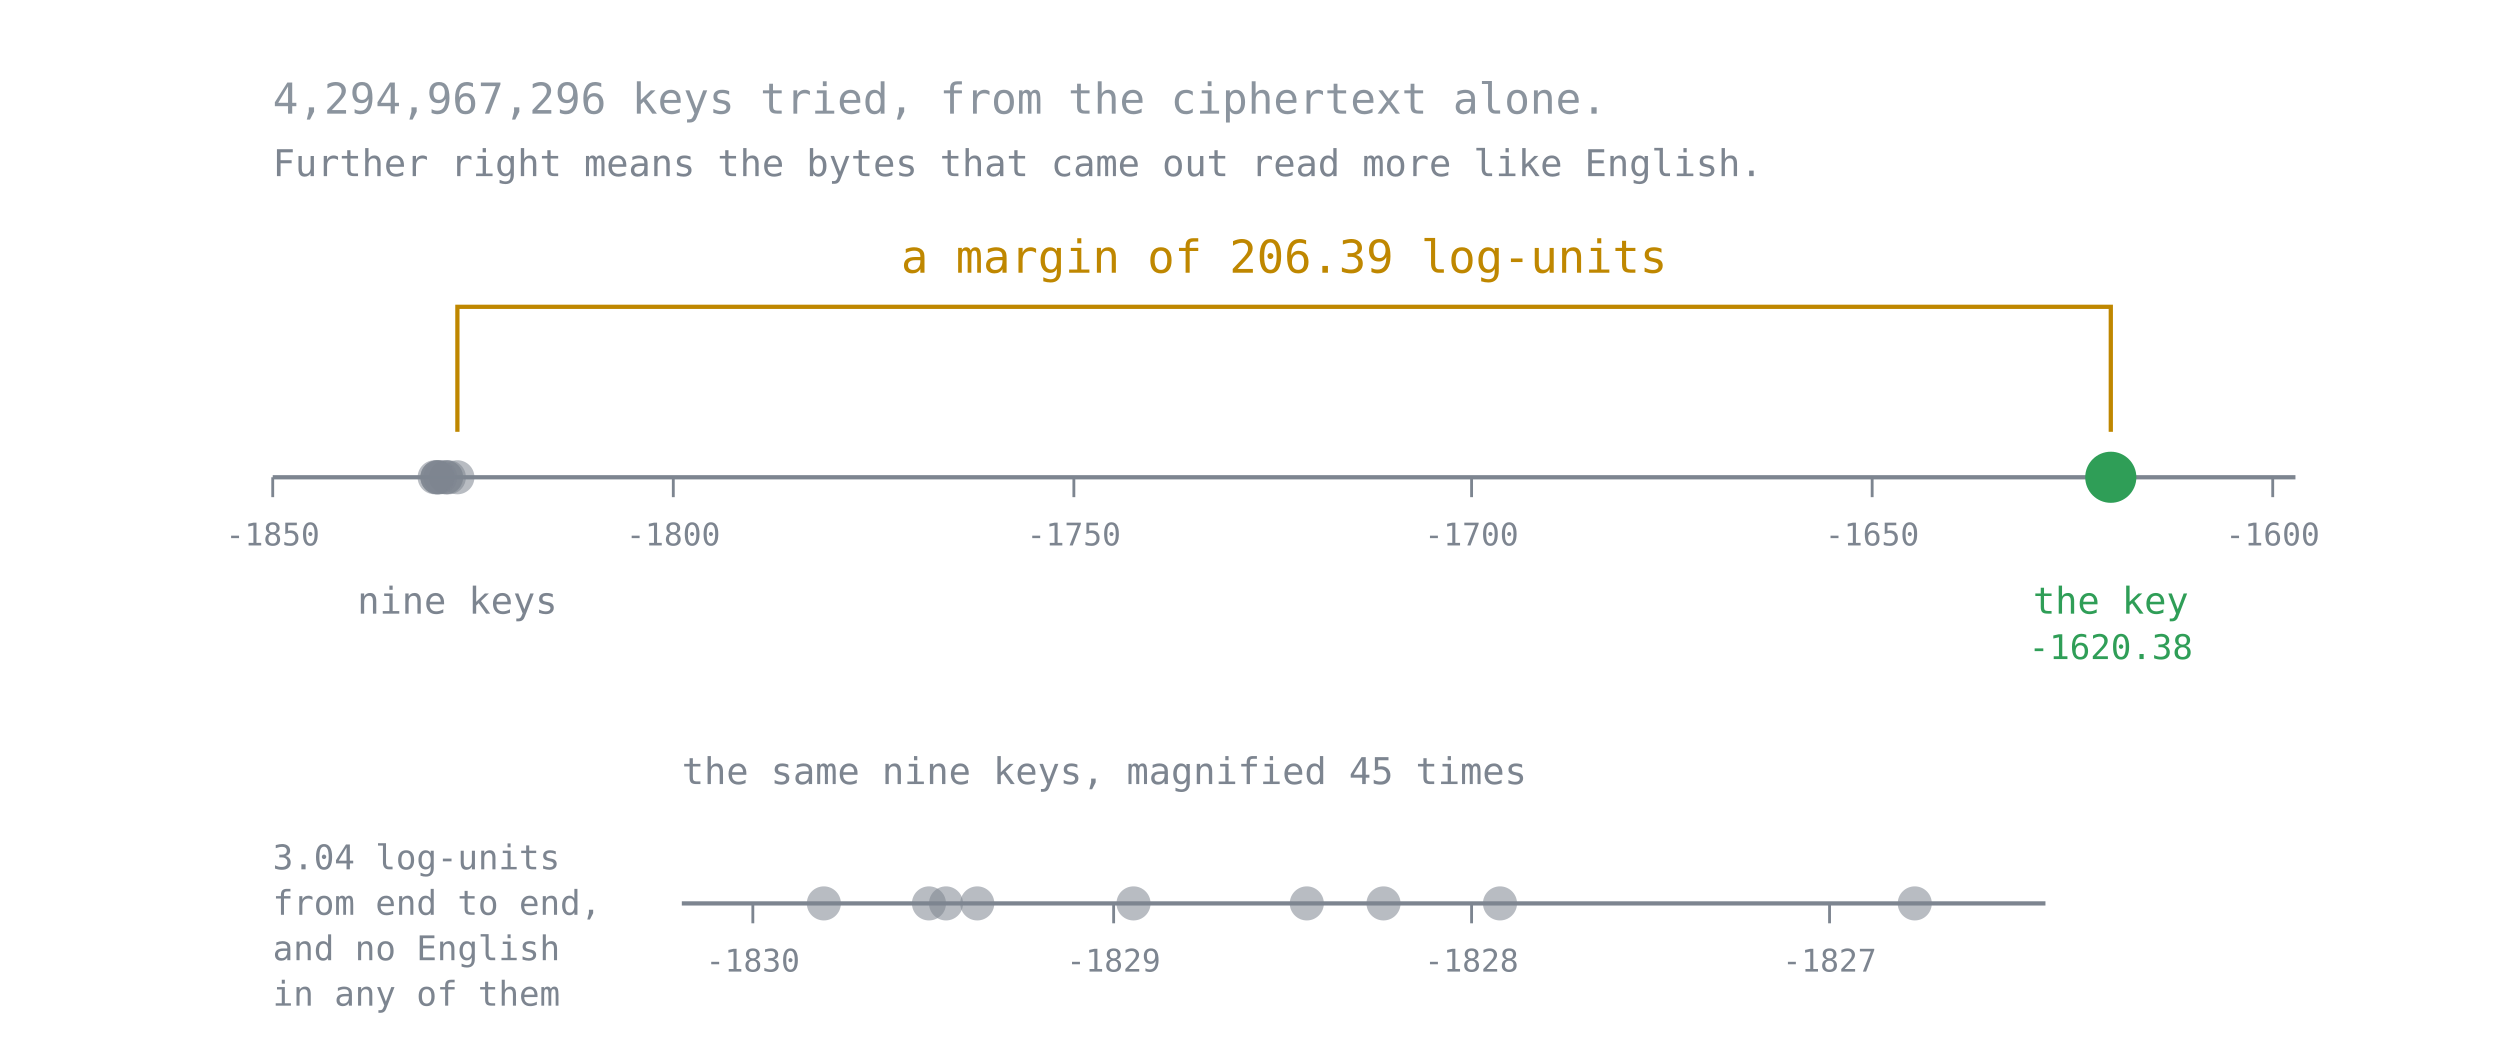
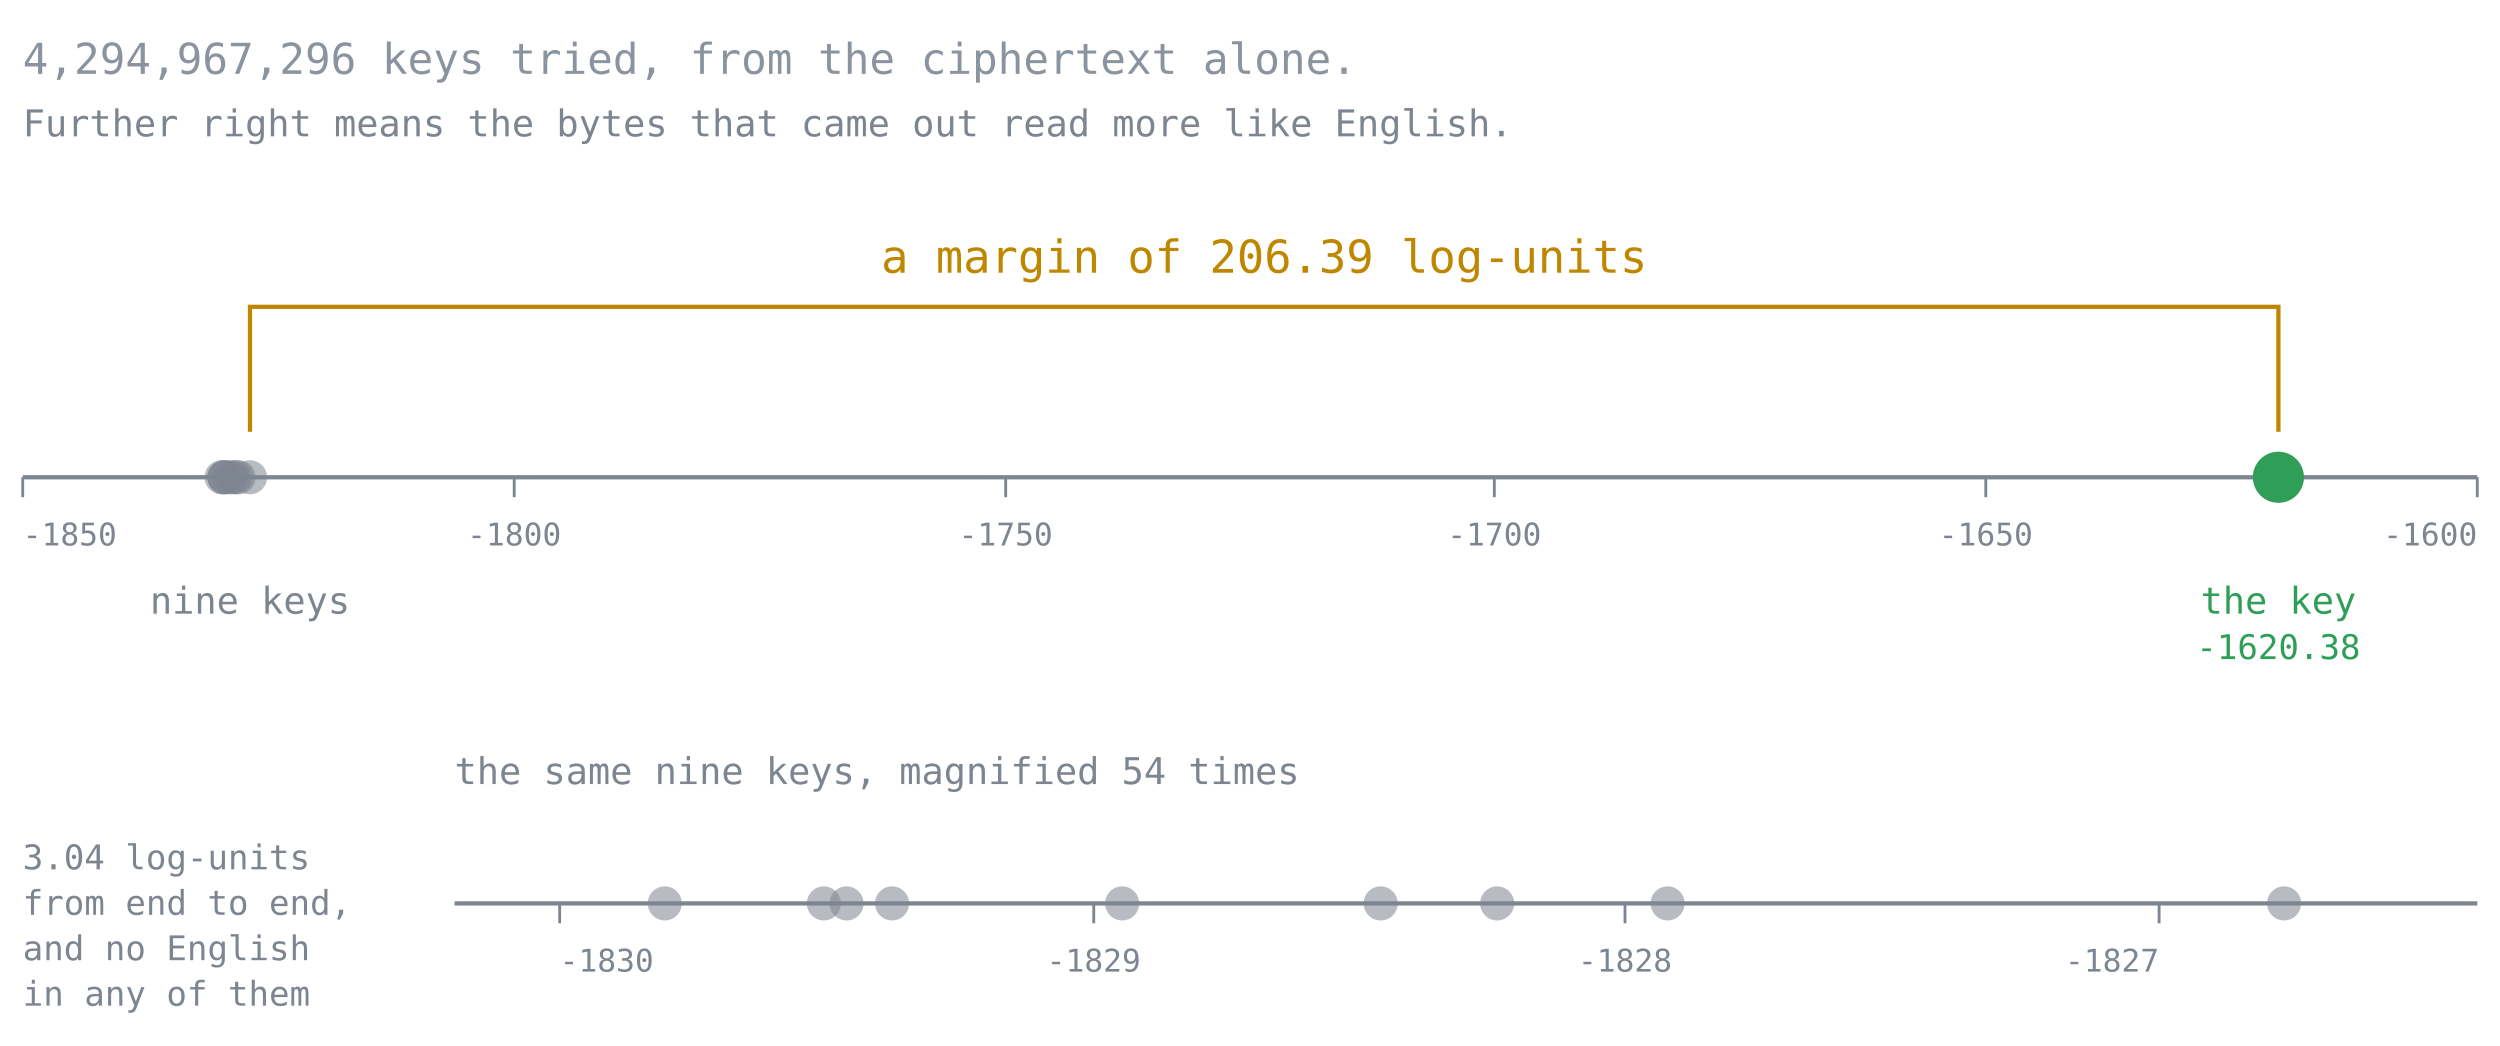
- <svg xmlns="http://www.w3.org/2000/svg" viewBox="0 0 880 372" width="880" height="372" font-family="ui-monospace, SFMono-Regular, Menlo, Consolas, monospace" role="img" aria-labelledby="gap-title gap-desc">
-   <text x="96" y="40" font-size="15" fill="#8b949e">4,294,967,296 keys tried, from the ciphertext alone.</text>
-   <text x="96" y="62" font-size="13" fill="#7d8590">Further right means the bytes that came out read more like English.</text>
-   <path d="M 161 152 L 161 108 L 743 108 L 743 152" fill="none" stroke="#bf8700" stroke-width="1.5" />
-   <text x="452" y="96" font-size="16" fill="#bf8700" text-anchor="middle">a margin of 206.39 log-units</text>
-   <line x1="96" y1="168" x2="808" y2="168" stroke="#7d8590" stroke-width="1.5" />
-   <line x1="96" y1="168" x2="96" y2="175" stroke="#7d8590" stroke-width="1" />
-   <text x="96" y="192" font-size="11" fill="#7d8590" text-anchor="middle">-1850</text>
-   <line x1="237" y1="168" x2="237" y2="175" stroke="#7d8590" stroke-width="1" />
-   <text x="237" y="192" font-size="11" fill="#7d8590" text-anchor="middle">-1800</text>
-   <line x1="378" y1="168" x2="378" y2="175" stroke="#7d8590" stroke-width="1" />
-   <text x="378" y="192" font-size="11" fill="#7d8590" text-anchor="middle">-1750</text>
-   <line x1="518" y1="168" x2="518" y2="175" stroke="#7d8590" stroke-width="1" />
-   <text x="518" y="192" font-size="11" fill="#7d8590" text-anchor="middle">-1700</text>
-   <line x1="659" y1="168" x2="659" y2="175" stroke="#7d8590" stroke-width="1" />
-   <text x="659" y="192" font-size="11" fill="#7d8590" text-anchor="middle">-1650</text>
-   <line x1="800" y1="168" x2="800" y2="175" stroke="#7d8590" stroke-width="1" />
-   <text x="800" y="192" font-size="11" fill="#7d8590" text-anchor="middle">-1600</text>
-   <circle cx="161" cy="168" r="6" fill="#7d8590" fill-opacity="0.55" />
-   <circle cx="158" cy="168" r="6" fill="#7d8590" fill-opacity="0.55" />
-   <circle cx="157" cy="168" r="6" fill="#7d8590" fill-opacity="0.55" />
-   <circle cx="157" cy="168" r="6" fill="#7d8590" fill-opacity="0.55" />
-   <circle cx="155" cy="168" r="6" fill="#7d8590" fill-opacity="0.55" />
-   <circle cx="154" cy="168" r="6" fill="#7d8590" fill-opacity="0.55" />
-   <circle cx="154" cy="168" r="6" fill="#7d8590" fill-opacity="0.55" />
-   <circle cx="154" cy="168" r="6" fill="#7d8590" fill-opacity="0.55" />
-   <circle cx="153" cy="168" r="6" fill="#7d8590" fill-opacity="0.55" />
-   <circle cx="743" cy="168" r="9" fill="#2f9e57" />
-   <text x="161" y="216" font-size="13" fill="#7d8590" text-anchor="middle">nine keys</text>
-   <text x="743" y="216" font-size="13" fill="#2f9e57" text-anchor="middle">the key</text>
-   <text x="743" y="232" font-size="12" fill="#2f9e57" text-anchor="middle">-1620.38</text>
-   <text x="240" y="276" font-size="13" fill="#7d8590">the same nine keys, magnified 45 times</text>
-   <line x1="240" y1="318" x2="720" y2="318" stroke="#7d8590" stroke-width="1.5" />
-   <line x1="265" y1="318" x2="265" y2="325" stroke="#7d8590" stroke-width="1" />
-   <text x="265" y="342" font-size="11" fill="#7d8590" text-anchor="middle">-1830</text>
-   <line x1="392" y1="318" x2="392" y2="325" stroke="#7d8590" stroke-width="1" />
-   <text x="392" y="342" font-size="11" fill="#7d8590" text-anchor="middle">-1829</text>
-   <line x1="518" y1="318" x2="518" y2="325" stroke="#7d8590" stroke-width="1" />
-   <text x="518" y="342" font-size="11" fill="#7d8590" text-anchor="middle">-1828</text>
-   <line x1="644" y1="318" x2="644" y2="325" stroke="#7d8590" stroke-width="1" />
-   <text x="644" y="342" font-size="11" fill="#7d8590" text-anchor="middle">-1827</text>
-   <circle cx="674" cy="318" r="6" fill="#7d8590" fill-opacity="0.55" />
-   <circle cx="528" cy="318" r="6" fill="#7d8590" fill-opacity="0.55" />
-   <circle cx="487" cy="318" r="6" fill="#7d8590" fill-opacity="0.55" />
-   <circle cx="460" cy="318" r="6" fill="#7d8590" fill-opacity="0.55" />
-   <circle cx="399" cy="318" r="6" fill="#7d8590" fill-opacity="0.55" />
-   <circle cx="344" cy="318" r="6" fill="#7d8590" fill-opacity="0.55" />
-   <circle cx="333" cy="318" r="6" fill="#7d8590" fill-opacity="0.55" />
-   <circle cx="327" cy="318" r="6" fill="#7d8590" fill-opacity="0.55" />
+ <svg xmlns="http://www.w3.org/2000/svg" viewBox="0 0 880 368" width="880" height="368" font-family="ui-monospace, SFMono-Regular, Menlo, Consolas, monospace" role="img" aria-labelledby="gap-title gap-desc">
+   <text x="8" y="26" font-size="15" fill="#8b949e">4,294,967,296 keys tried, from the ciphertext alone.</text>
+   <text x="8" y="48" font-size="13" fill="#7d8590">Further right means the bytes that came out read more like English.</text>
+   <path d="M 88 152 L 88 108 L 802 108 L 802 152" fill="none" stroke="#bf8700" stroke-width="1.5" />
+   <text x="445" y="96" font-size="16" fill="#bf8700" text-anchor="middle">a margin of 206.39 log-units</text>
+   <line x1="8" y1="168" x2="872" y2="168" stroke="#7d8590" stroke-width="1.5" />
+   <line x1="8" y1="168" x2="8" y2="175" stroke="#7d8590" stroke-width="1" />
+   <text x="8" y="192" font-size="11" fill="#7d8590" text-anchor="start">-1850</text>
+   <line x1="181" y1="168" x2="181" y2="175" stroke="#7d8590" stroke-width="1" />
+   <text x="181" y="192" font-size="11" fill="#7d8590" text-anchor="middle">-1800</text>
+   <line x1="354" y1="168" x2="354" y2="175" stroke="#7d8590" stroke-width="1" />
+   <text x="354" y="192" font-size="11" fill="#7d8590" text-anchor="middle">-1750</text>
+   <line x1="526" y1="168" x2="526" y2="175" stroke="#7d8590" stroke-width="1" />
+   <text x="526" y="192" font-size="11" fill="#7d8590" text-anchor="middle">-1700</text>
+   <line x1="699" y1="168" x2="699" y2="175" stroke="#7d8590" stroke-width="1" />
+   <text x="699" y="192" font-size="11" fill="#7d8590" text-anchor="middle">-1650</text>
+   <line x1="872" y1="168" x2="872" y2="175" stroke="#7d8590" stroke-width="1" />
+   <text x="872" y="192" font-size="11" fill="#7d8590" text-anchor="end">-1600</text>
+   <circle cx="88" cy="168" r="6" fill="#7d8590" fill-opacity="0.55" />
+   <circle cx="84" cy="168" r="6" fill="#7d8590" fill-opacity="0.55" />
+   <circle cx="83" cy="168" r="6" fill="#7d8590" fill-opacity="0.55" />
+   <circle cx="82" cy="168" r="6" fill="#7d8590" fill-opacity="0.55" />
+   <circle cx="81" cy="168" r="6" fill="#7d8590" fill-opacity="0.55" />
+   <circle cx="79" cy="168" r="6" fill="#7d8590" fill-opacity="0.55" />
+   <circle cx="79" cy="168" r="6" fill="#7d8590" fill-opacity="0.55" />
+   <circle cx="79" cy="168" r="6" fill="#7d8590" fill-opacity="0.55" />
+   <circle cx="78" cy="168" r="6" fill="#7d8590" fill-opacity="0.55" />
+   <circle cx="802" cy="168" r="9" fill="#2f9e57" />
+   <text x="88" y="216" font-size="13" fill="#7d8590" text-anchor="middle">nine keys</text>
+   <text x="802" y="216" font-size="13" fill="#2f9e57" text-anchor="middle">the key</text>
+   <text x="802" y="232" font-size="12" fill="#2f9e57" text-anchor="middle">-1620.38</text>
+   <text x="160" y="276" font-size="13" fill="#7d8590">the same nine keys, magnified 54 times</text>
+   <line x1="160" y1="318" x2="872" y2="318" stroke="#7d8590" stroke-width="1.5" />
+   <line x1="197" y1="318" x2="197" y2="325" stroke="#7d8590" stroke-width="1" />
+   <text x="197" y="342" font-size="11" fill="#7d8590" text-anchor="start">-1830</text>
+   <line x1="385" y1="318" x2="385" y2="325" stroke="#7d8590" stroke-width="1" />
+   <text x="385" y="342" font-size="11" fill="#7d8590" text-anchor="middle">-1829</text>
+   <line x1="572" y1="318" x2="572" y2="325" stroke="#7d8590" stroke-width="1" />
+   <text x="572" y="342" font-size="11" fill="#7d8590" text-anchor="middle">-1828</text>
+   <line x1="760" y1="318" x2="760" y2="325" stroke="#7d8590" stroke-width="1" />
+   <text x="760" y="342" font-size="11" fill="#7d8590" text-anchor="end">-1827</text>
+   <circle cx="804" cy="318" r="6" fill="#7d8590" fill-opacity="0.55" />
+   <circle cx="587" cy="318" r="6" fill="#7d8590" fill-opacity="0.55" />
+   <circle cx="527" cy="318" r="6" fill="#7d8590" fill-opacity="0.55" />
+   <circle cx="486" cy="318" r="6" fill="#7d8590" fill-opacity="0.55" />
+   <circle cx="395" cy="318" r="6" fill="#7d8590" fill-opacity="0.55" />
+   <circle cx="314" cy="318" r="6" fill="#7d8590" fill-opacity="0.55" />
+   <circle cx="298" cy="318" r="6" fill="#7d8590" fill-opacity="0.55" />
  <circle cx="290" cy="318" r="6" fill="#7d8590" fill-opacity="0.55" />
-   <text x="96" y="306" font-size="12" fill="#7d8590">3.04 log-units</text>
-   <text x="96" y="322" font-size="12" fill="#7d8590">from end to end,</text>
-   <text x="96" y="338" font-size="12" fill="#7d8590">and no English</text>
-   <text x="96" y="354" font-size="12" fill="#7d8590">in any of them</text>
+   <circle cx="234" cy="318" r="6" fill="#7d8590" fill-opacity="0.55" />
+   <text x="8" y="306" font-size="12" fill="#7d8590">3.04 log-units</text>
+   <text x="8" y="322" font-size="12" fill="#7d8590">from end to end,</text>
+   <text x="8" y="338" font-size="12" fill="#7d8590">and no English</text>
+   <text x="8" y="354" font-size="12" fill="#7d8590">in any of them</text>
</svg>
